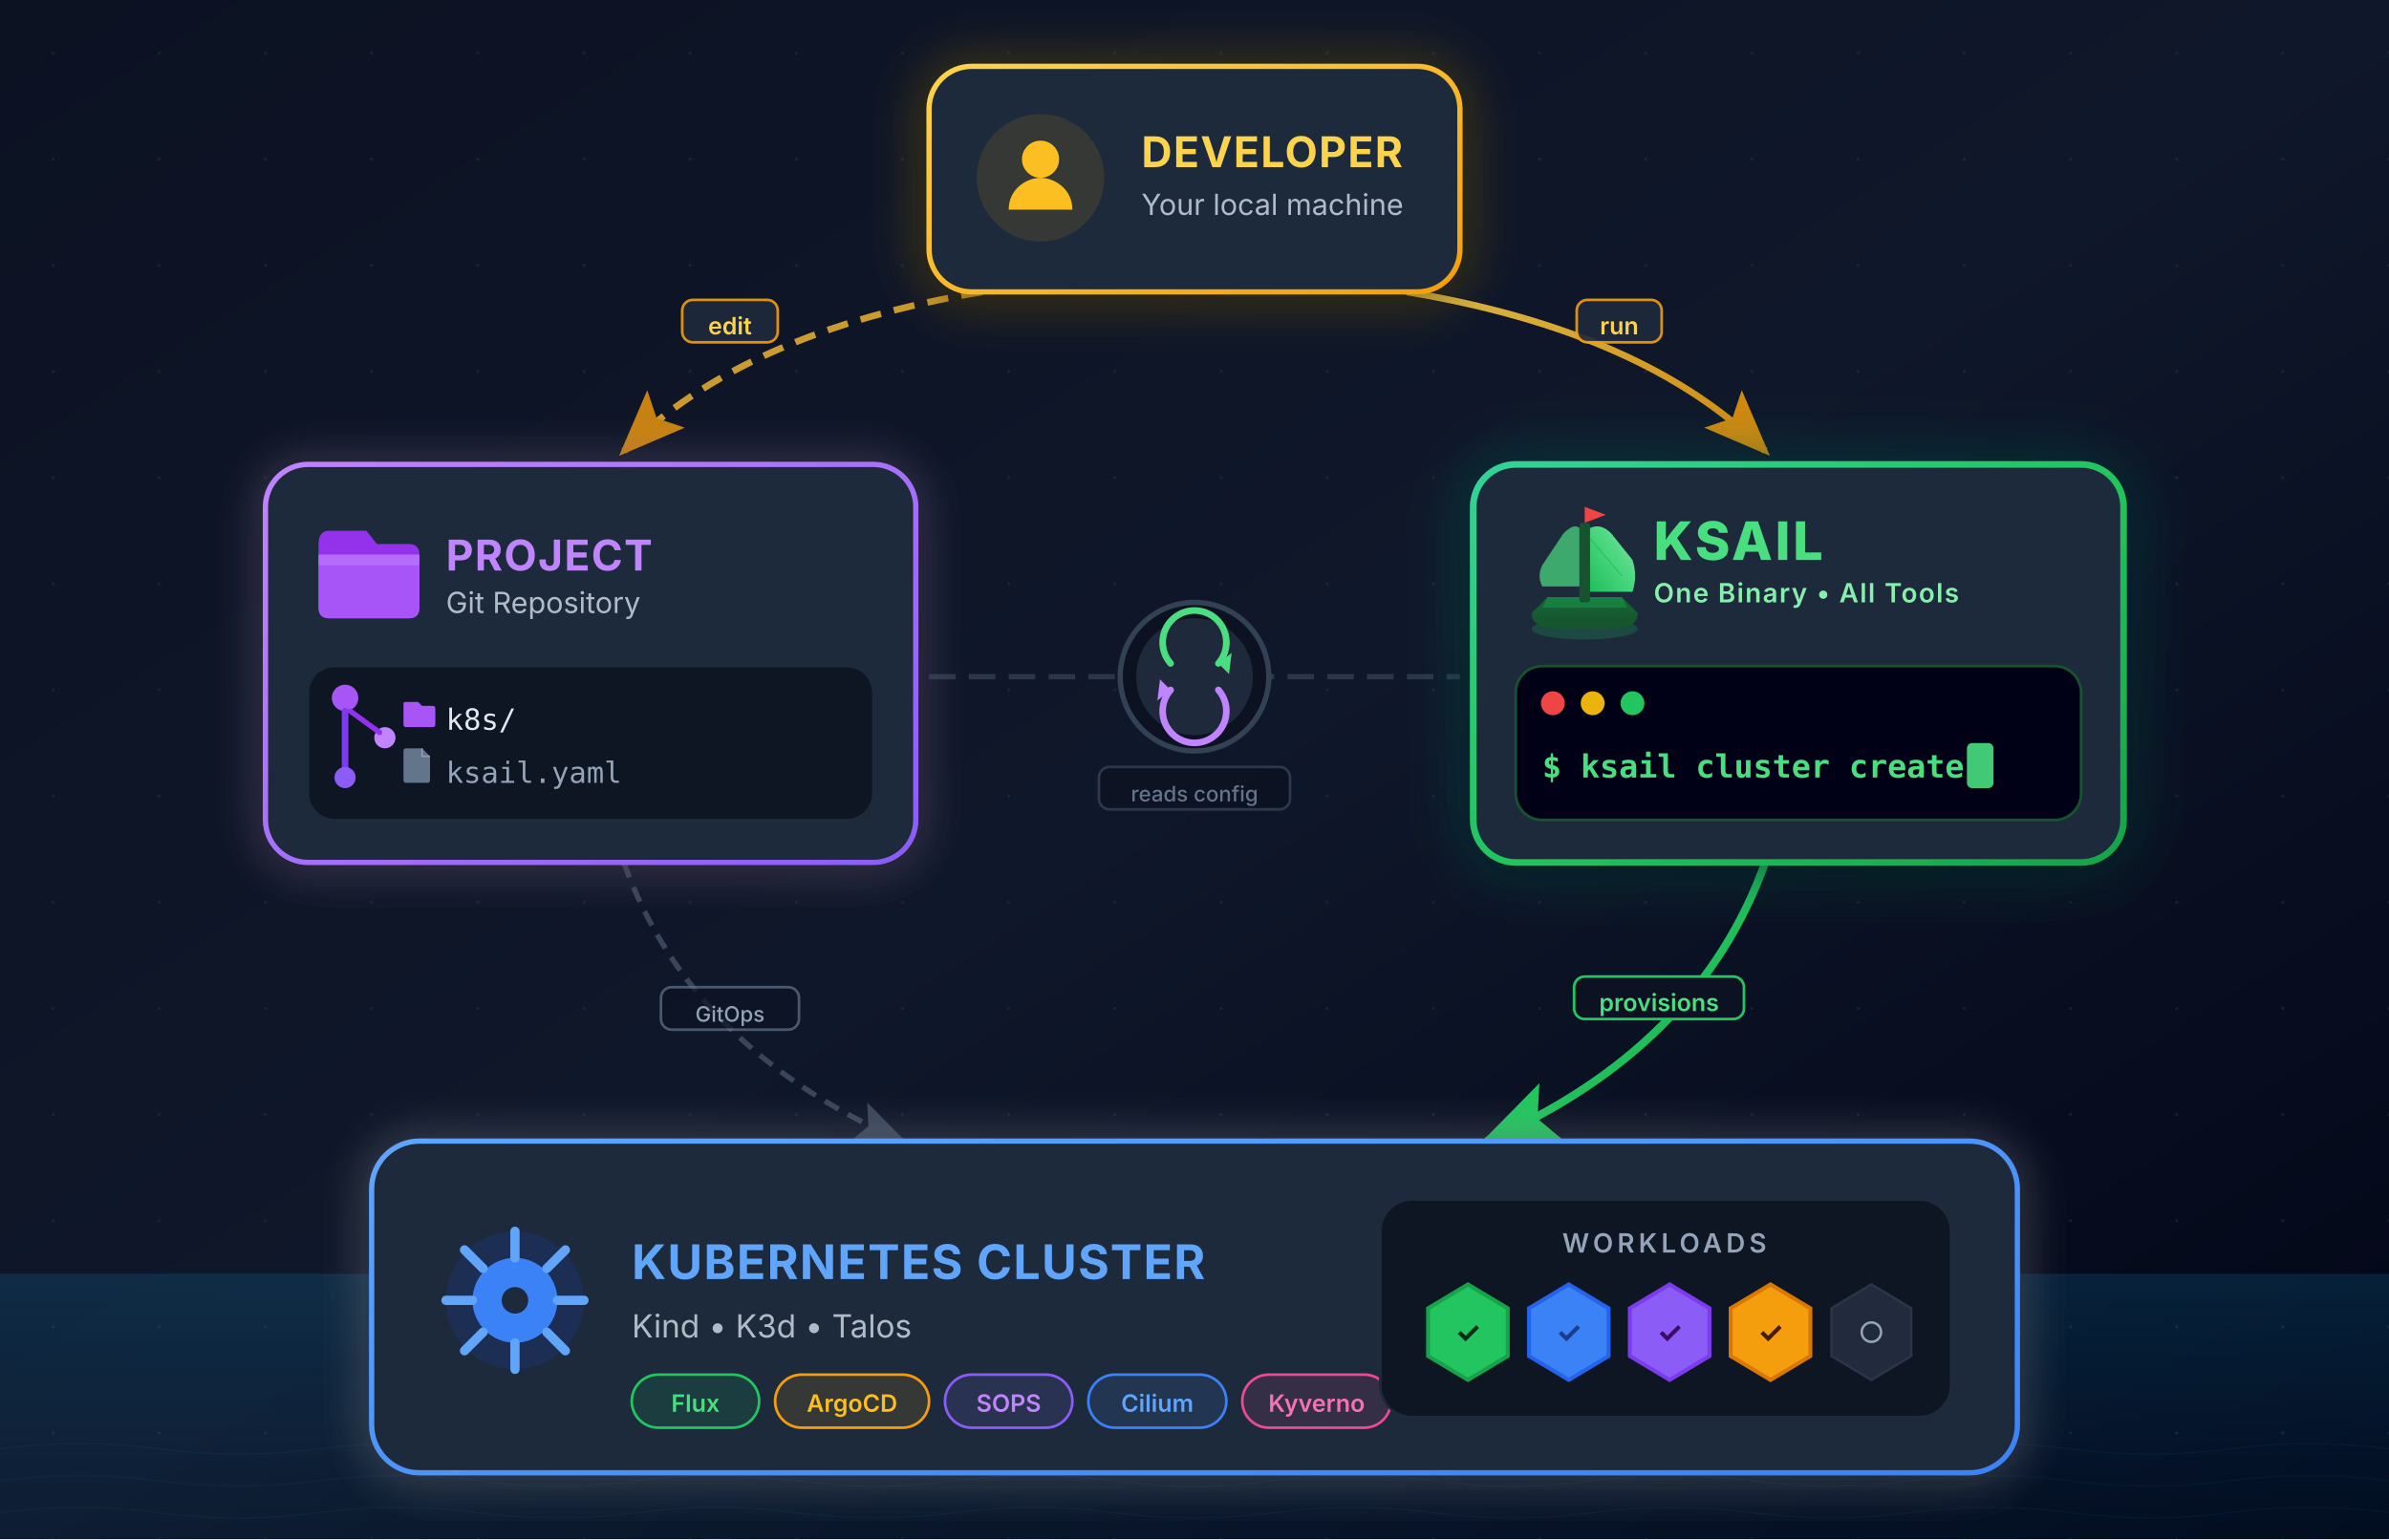
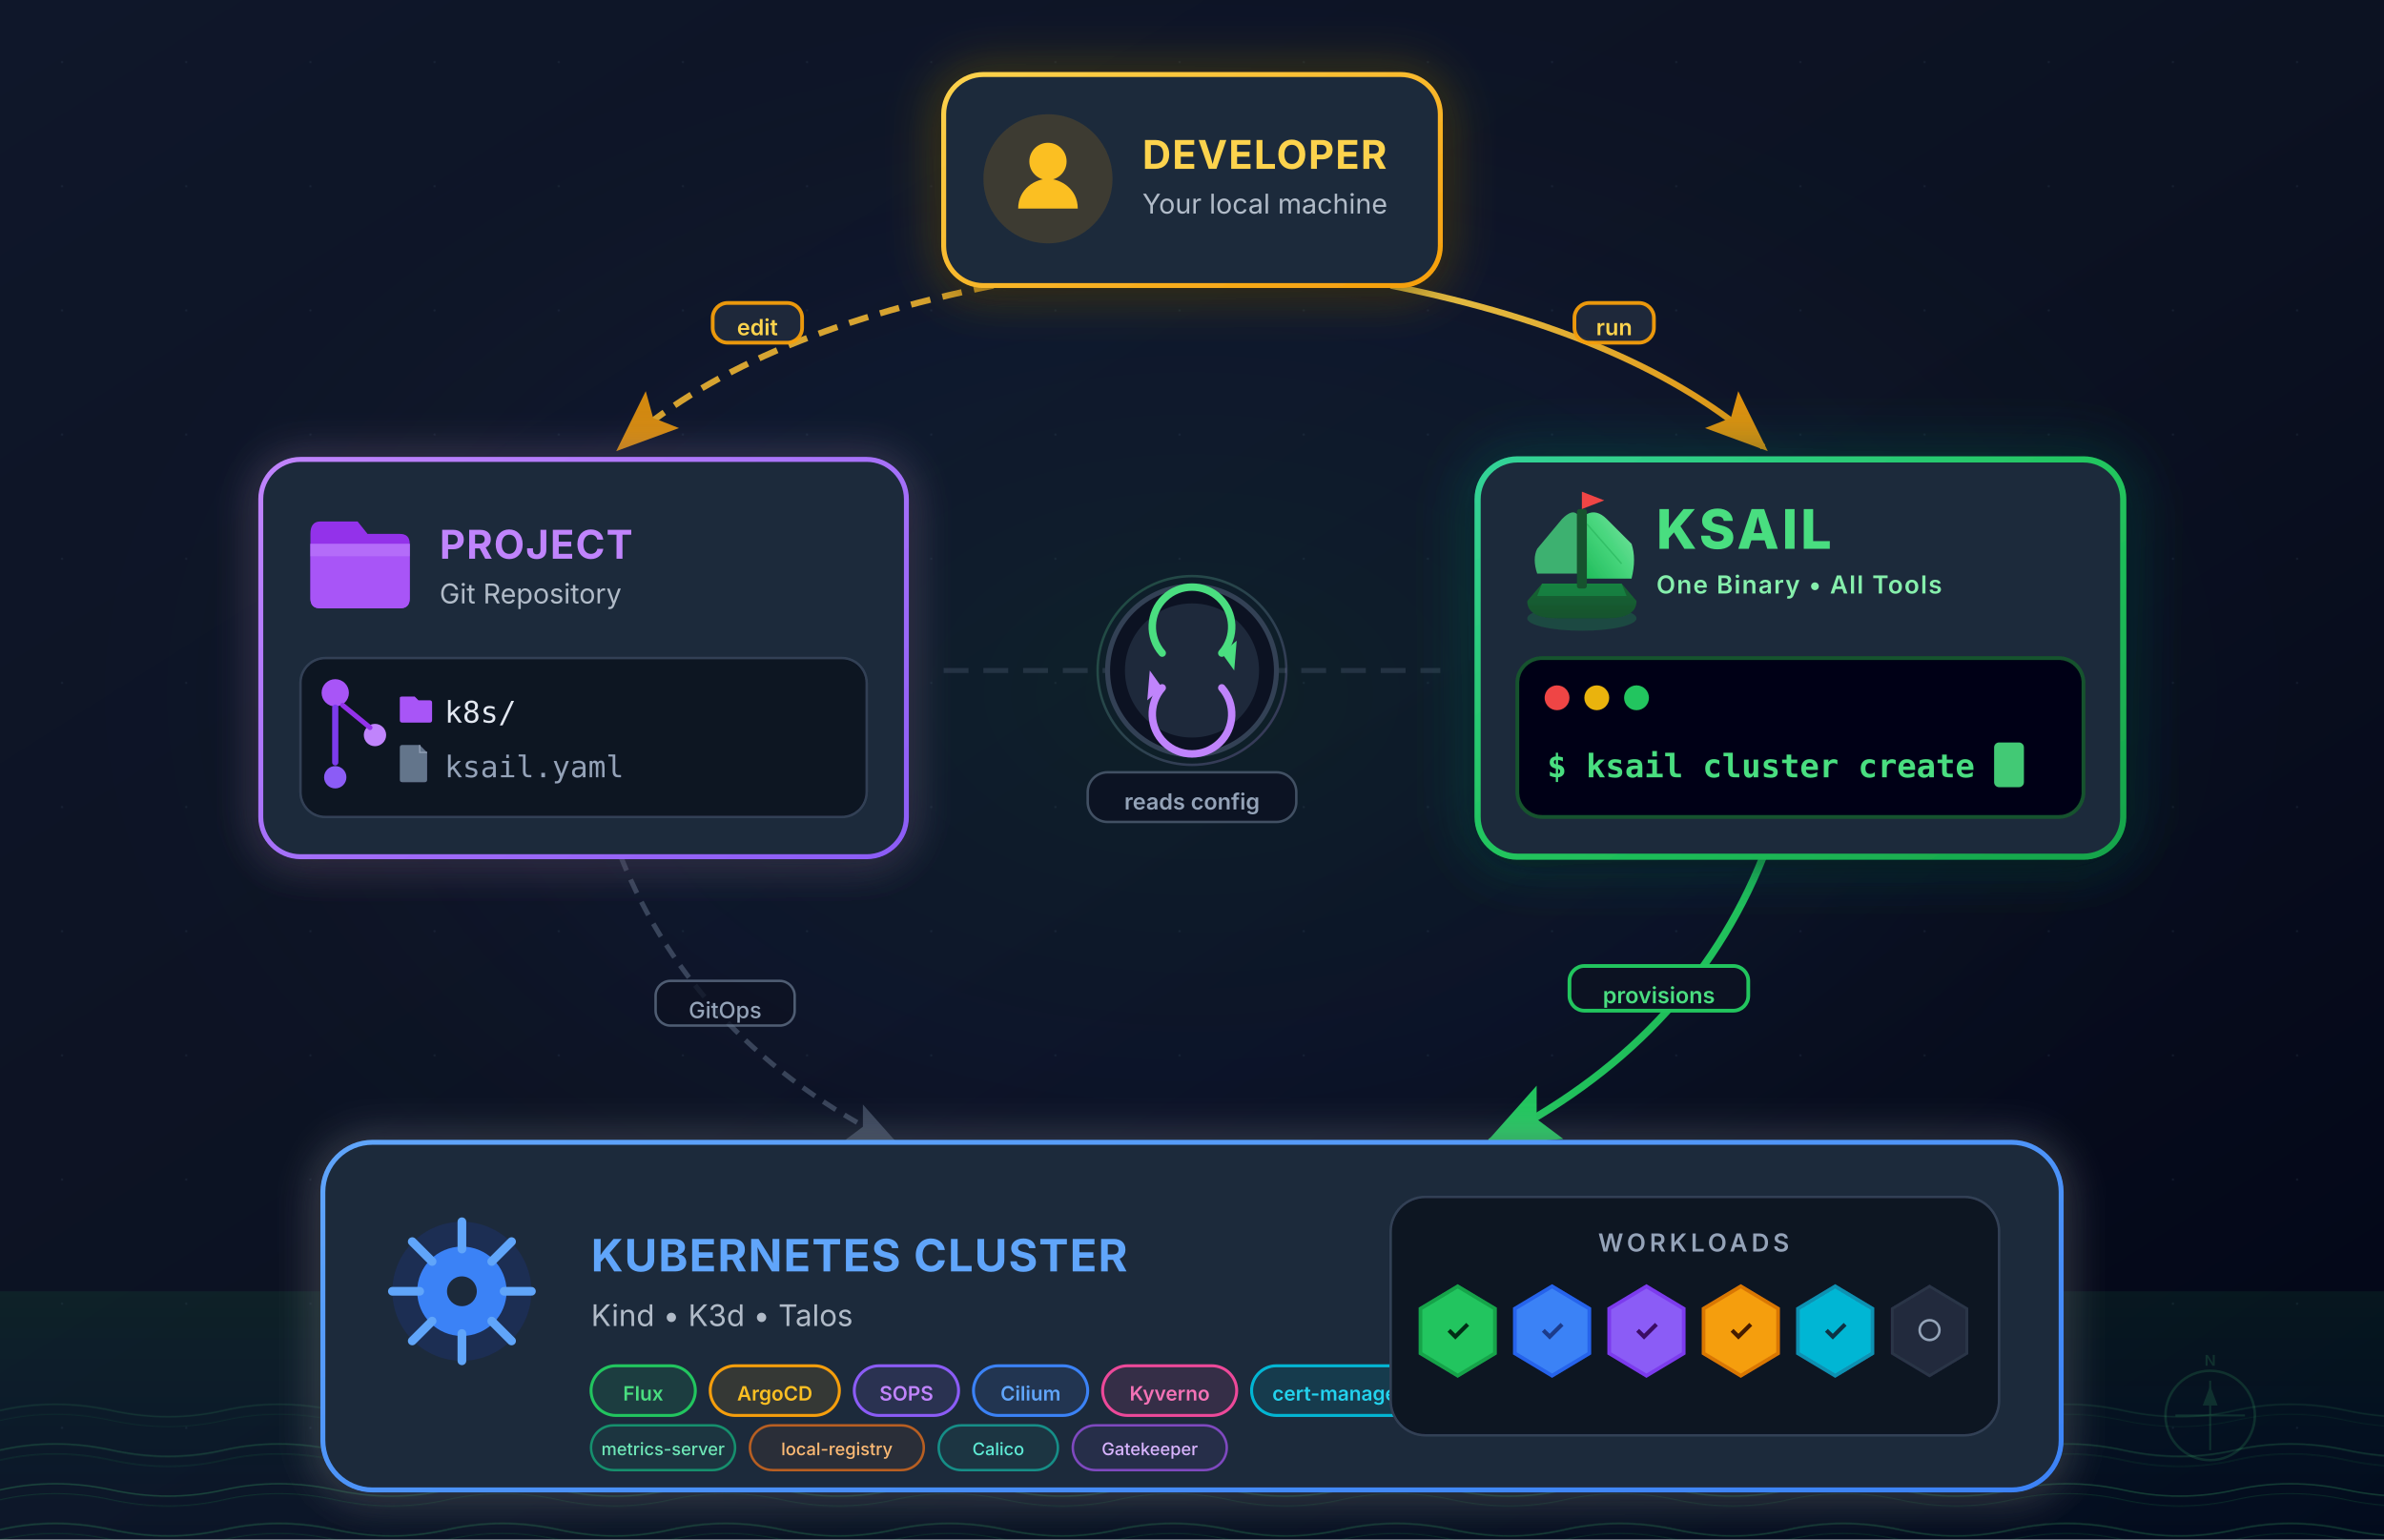
- <svg xmlns="http://www.w3.org/2000/svg" viewBox="0 0 900 580" font-family="'Inter', 'SF Pro Display', 'Segoe UI', system-ui, -apple-system, sans-serif">
+ <svg xmlns="http://www.w3.org/2000/svg" viewBox="0 0 960 620" font-family="'Inter', 'SF Pro Display', 'Segoe UI', system-ui, -apple-system, sans-serif">
  <defs>
    <linearGradient id="gradDev" x1="0%" y1="0%" x2="100%" y2="100%">
      <stop offset="0%" stop-color="#fcd34d" />
      <stop offset="100%" stop-color="#f59e0b" />
    </linearGradient>
    <linearGradient id="gradProject" x1="0%" y1="0%" x2="100%" y2="100%">
      <stop offset="0%" stop-color="#c084fc" />
      <stop offset="100%" stop-color="#8b5cf6" />
    </linearGradient>
    <linearGradient id="gradKSail" x1="0%" y1="0%" x2="100%" y2="100%">
      <stop offset="0%" stop-color="#34d399" />
      <stop offset="50%" stop-color="#22c55e" />
      <stop offset="100%" stop-color="#16a34a" />
    </linearGradient>
    <linearGradient id="gradCluster" x1="0%" y1="0%" x2="100%" y2="100%">
      <stop offset="0%" stop-color="#60a5fa" />
      <stop offset="100%" stop-color="#3b82f6" />
    </linearGradient>
    <linearGradient id="bgGrad" x1="0%" y1="0%" x2="100%" y2="100%">
-       <stop offset="0%" stop-color="#0c1222" />
-       <stop offset="50%" stop-color="#0f172a" />
+       <stop offset="0%" stop-color="#0f172a" />
+       <stop offset="50%" stop-color="#0c1222" />
      <stop offset="100%" stop-color="#020617" />
    </linearGradient>
    <linearGradient id="sailGrad" x1="0%" y1="100%" x2="100%" y2="0%">
      <stop offset="0%" stop-color="#22c55e" />
      <stop offset="50%" stop-color="#4ade80" />
      <stop offset="100%" stop-color="#86efac" />
    </linearGradient>
    <linearGradient id="hullGrad" x1="0%" y1="0%" x2="0%" y2="100%">
      <stop offset="0%" stop-color="#166534" />
      <stop offset="100%" stop-color="#14532d" />
    </linearGradient>
    <linearGradient id="oceanGrad" x1="0%" y1="0%" x2="0%" y2="100%">
-       <stop offset="0%" stop-color="#0ea5e9" stop-opacity="0.15" />
-       <stop offset="100%" stop-color="#0284c7" stop-opacity="0.05" />
+       <stop offset="0%" stop-color="#22c55e" stop-opacity="0.08" />
+       <stop offset="100%" stop-color="#0ea5e9" stop-opacity="0.03" />
+     </linearGradient>
+     <linearGradient id="centerGlowGrad" x1="0%" y1="0%" x2="100%" y2="100%">
+       <stop offset="0%" stop-color="#4ade80" stop-opacity="0.15" />
+       <stop offset="50%" stop-color="#22c55e" stop-opacity="0.08" />
+       <stop offset="100%" stop-color="#3b82f6" stop-opacity="0.12" />
    </linearGradient>
    <filter id="glowDev" x="-50%" y="-50%" width="200%" height="200%">
      <feGaussianBlur in="SourceGraphic" stdDeviation="10" result="blur" />
      <feColorMatrix in="blur" type="matrix" values="1 0.8 0 0 0  0.6 0.4 0 0 0  0 0 0 0 0  0 0 0 0.4 0" />
      <feMerge>
        <feMergeNode />
        <feMergeNode in="SourceGraphic" />
      </feMerge>
    </filter>
    <filter id="glowProject" x="-50%" y="-50%" width="200%" height="200%">
      <feGaussianBlur in="SourceGraphic" stdDeviation="8" result="blur" />
      <feColorMatrix in="blur" type="matrix" values="0.6 0 0.8 0 0  0.2 0 0.6 0 0  0.8 0 1 0 0  0 0 0 0.35 0" />
      <feMerge>
        <feMergeNode />
        <feMergeNode in="SourceGraphic" />
      </feMerge>
    </filter>
    <filter id="glowKSail" x="-50%" y="-50%" width="200%" height="200%">
      <feGaussianBlur in="SourceGraphic" stdDeviation="12" result="blur" />
      <feColorMatrix in="blur" type="matrix" values="0.2 0 0 0 0  0.9 0.6 0.3 0 0  0.4 0.4 0.2 0 0  0 0 0 0.45 0" />
      <feMerge>
        <feMergeNode />
        <feMergeNode in="SourceGraphic" />
      </feMerge>
    </filter>
    <filter id="glowCluster" x="-50%" y="-50%" width="200%" height="200%">
      <feGaussianBlur in="SourceGraphic" stdDeviation="8" result="blur" />
      <feColorMatrix in="blur" type="matrix" values="0.3 0.3 1 0 0  0.3 0.5 1 0 0  0.6 0.8 1 0 0  0 0 0 0.35 0" />
      <feMerge>
        <feMergeNode />
        <feMergeNode in="SourceGraphic" />
      </feMerge>
    </filter>
    <filter id="softShadow" x="-20%" y="-20%" width="140%" height="140%">
      <feDropShadow dx="0" dy="4" stdDeviation="8" flood-color="#000" flood-opacity="0.35" />
    </filter>
    <marker id="arrowDev" markerWidth="10" markerHeight="8" refX="9" refY="4" orient="auto">
      <path d="M0 0 L10 4 L0 8 L2 4 Z" fill="#f59e0b" />
    </marker>
    <marker id="arrowKSail" markerWidth="10" markerHeight="8" refX="9" refY="4" orient="auto">
      <path d="M0 0 L10 4 L0 8 L2 4 Z" fill="#22c55e" />
    </marker>
    <marker id="arrowGray" markerWidth="10" markerHeight="8" refX="9" refY="4" orient="auto">
      <path d="M0 0 L10 4 L0 8 L2 4 Z" fill="#64748b" />
    </marker>
-     <pattern id="grid" x="0" y="0" width="40" height="40" patternUnits="userSpaceOnUse">
-       <circle cx="20" cy="20" r="0.6" fill="#334155" fill-opacity="0.35" />
+     <pattern id="grid" x="0" y="0" width="50" height="50" patternUnits="userSpaceOnUse">
+       <circle cx="25" cy="25" r="0.5" fill="#334155" fill-opacity="0.25" />
    </pattern>
-     <pattern id="waves" x="0" y="0" width="120" height="12" patternUnits="userSpaceOnUse">
-       <path d="M0 6 Q30 2 60 6 T120 6" fill="none" stroke="#22d3ee" stroke-width="0.4" stroke-opacity="0.15" />
+     <pattern id="waves" x="0" y="0" width="180" height="16" patternUnits="userSpaceOnUse">
+       <path d="M0 8 Q22 3 45 8 T90 8 T135 8 T180 8" fill="none" stroke="#4ade80" stroke-width="0.6" stroke-opacity="0.18" />
+       <path d="M0 12 Q22 7 45 12 T90 12 T135 12 T180 12" fill="none" stroke="#22c55e" stroke-width="0.4" stroke-opacity="0.12" />
    </pattern>
+     <radialGradient id="centerGlow" cx="50%" cy="45%" r="50%">
+       <stop offset="0%" stop-color="#22c55e" stop-opacity="0.08" />
+       <stop offset="50%" stop-color="#3b82f6" stop-opacity="0.04" />
+       <stop offset="100%" stop-color="#020617" stop-opacity="0" />
+     </radialGradient>
+     <linearGradient id="syncGrad" x1="0%" y1="0%" x2="100%" y2="100%">
+       <stop offset="0%" stop-color="#4ade80" />
+       <stop offset="100%" stop-color="#c084fc" />
+     </linearGradient>
  </defs>
-   <rect width="900" height="580" fill="url(#bgGrad)" />
-   <rect width="900" height="580" fill="url(#grid)" />
-   <rect x="0" y="480" width="900" height="100" fill="url(#oceanGrad)" />
-   <rect x="0" y="540" width="900" height="40" fill="url(#waves)" opacity="0.4">
-     <animate attributeName="x" from="0" to="-120" dur="15s" repeatCount="indefinite" />
+   <rect width="960" height="620" fill="url(#bgGrad)" />
+   <rect width="960" height="620" fill="url(#grid)" />
+   <rect width="960" height="620" fill="url(#centerGlow)" />
+   <rect x="0" y="520" width="960" height="100" fill="url(#oceanGrad)" />
+   <rect x="0" y="565" width="960" height="55" fill="url(#waves)" opacity="0.7">
+     <animate attributeName="x" from="0" to="-180" dur="12s" repeatCount="indefinite" />
  </rect>
-   <path d="M 370 110 Q 280 125, 235 170" fill="none" stroke="url(#gradDev)" stroke-width="2.5" stroke-dasharray="8,5" marker-end="url(#arrowDev)" opacity="0.8">
+   <rect x="0" y="578" width="960" height="42" fill="url(#waves)" opacity="0.4">
+     <animate attributeName="x" from="-90" to="-270" dur="18s" repeatCount="indefinite" />
+   </rect>
+   <rect x="0" y="592" width="960" height="28" fill="url(#waves)" opacity="0.2">
+     <animate attributeName="x" from="-45" to="-225" dur="24s" repeatCount="indefinite" />
+   </rect>
+   <path d="M 400 115 Q 300 135, 250 180" fill="none" stroke="url(#gradDev)" stroke-width="2.5" stroke-dasharray="8,5" marker-end="url(#arrowDev)" opacity="0.85">
    <animate attributeName="stroke-dashoffset" from="26" to="0" dur="2s" repeatCount="indefinite" />
  </path>
-   <g transform="translate(275, 123)">
-     <rect x="-18" y="-10" width="36" height="16" rx="4" fill="#1e293b" stroke="#f59e0b" stroke-width="1" opacity="0.9" />
+   <g transform="translate(305, 132)">
+     <rect x="-18" y="-10" width="36" height="16" rx="6" fill="#1e293b" stroke="#f59e0b" stroke-width="1.5" opacity="0.95" />
    <text x="0" y="3" text-anchor="middle" fill="#fcd34d" font-size="9" font-weight="600">edit</text>
  </g>
-   <path d="M 530 110 Q 620 125, 665 170" fill="none" stroke="url(#gradDev)" stroke-width="2.5" marker-end="url(#arrowDev)" opacity="0.85" />
-   <g transform="translate(610, 123)">
-     <rect x="-16" y="-10" width="32" height="16" rx="4" fill="#1e293b" stroke="#f59e0b" stroke-width="1" opacity="0.9" />
+   <path d="M 560 115 Q 660 135, 710 180" fill="none" stroke="url(#gradDev)" stroke-width="2.5" marker-end="url(#arrowDev)" opacity="0.9" />
+   <g transform="translate(650, 132)">
+     <rect x="-16" y="-10" width="32" height="16" rx="6" fill="#1e293b" stroke="#f59e0b" stroke-width="1.5" opacity="0.95" />
    <text x="0" y="3" text-anchor="middle" fill="#fcd34d" font-size="9" font-weight="600">run</text>
  </g>
-   <line x1="350" y1="255" x2="550" y2="255" stroke="#475569" stroke-width="2" stroke-dasharray="10,5" opacity="0.5">
-     <animate attributeName="stroke-dashoffset" from="30" to="0" dur="1.5s" repeatCount="indefinite" />
+   <line x1="380" y1="270" x2="580" y2="270" stroke="#475569" stroke-width="2" stroke-dasharray="10,6" opacity="0.4">
+     <animate attributeName="stroke-dashoffset" from="32" to="0" dur="1.5s" repeatCount="indefinite" />
  </line>
-   <g transform="translate(450, 255)">
-     <circle r="28" fill="#0c1222" stroke="#334155" stroke-width="2" />
-     <circle r="22" fill="#1e293b" />
-     <path d="M-9 -5 A12 12 0 1 1 9 -5" fill="none" stroke="#4ade80" stroke-width="2.5" stroke-linecap="round" />
-     <polygon points="9,-5 14,-9 13,-1" fill="#4ade80" />
-     <path d="M9 5 A12 12 0 1 1 -9 5" fill="none" stroke="#c084fc" stroke-width="2.5" stroke-linecap="round" />
-     <polygon points="-9,5 -14,9 -13,1" fill="#c084fc" />
-   </g>
-   <g transform="translate(450, 298)">
-     <rect x="-36" y="-9" width="72" height="16" rx="4" fill="#0c1222" stroke="#334155" stroke-width="1" opacity="0.8" />
-     <text x="0" y="4" text-anchor="middle" fill="#64748b" font-size="8" font-weight="500">reads config</text>
-   </g>
-   <path d="M 665 325 Q 640 395, 560 430" fill="none" stroke="url(#gradKSail)" stroke-width="3" marker-end="url(#arrowKSail)" />
-   <g transform="translate(625, 378)">
-     <rect x="-32" y="-10" width="64" height="16" rx="4" fill="#0c1222" stroke="#22c55e" stroke-width="1" />
-     <text x="0" y="3" text-anchor="middle" fill="#4ade80" font-size="9" font-weight="600">provisions</text>
-   </g>
-   <path d="M 235 325 Q 260 395, 340 430" fill="none" stroke="#64748b" stroke-width="2" stroke-dasharray="6,4" marker-end="url(#arrowGray)" opacity="0.5">
+   <g transform="translate(480, 270)">
+     <circle r="38" fill="none" stroke="url(#syncGrad)" stroke-width="1" opacity="0.25">
+       <animate attributeName="r" values="36;40;36" dur="3s" repeatCount="indefinite" />
+       <animate attributeName="opacity" values="0.25;0.15;0.25" dur="3s" repeatCount="indefinite" />
+     </circle>
+     <circle r="34" fill="#0c1222" stroke="#334155" stroke-width="2" />
+     <circle r="27" fill="#1e293b" />
+     <path d="M-12 -7 A16 16 0 1 1 12 -7" fill="none" stroke="#4ade80" stroke-width="3" stroke-linecap="round">
+       <animate attributeName="stroke-opacity" values="1;0.6;1" dur="2s" repeatCount="indefinite" />
+     </path>
+     <polygon points="12,-7 18,-12 17,0" fill="#4ade80" />
+     <path d="M12 7 A16 16 0 1 1 -12 7" fill="none" stroke="#c084fc" stroke-width="3" stroke-linecap="round">
+       <animate attributeName="stroke-opacity" values="1;0.6;1" dur="2s" begin="1s" repeatCount="indefinite" />
+     </path>
+     <polygon points="-12,7 -18,12 -17,0" fill="#c084fc" />
+   </g>
+   <g transform="translate(480, 322)">
+     <rect x="-42" y="-11" width="84" height="20" rx="8" fill="#0c1222" stroke="#475569" stroke-width="1" opacity="0.9" />
+     <text x="0" y="4" text-anchor="middle" fill="#94a3b8" font-size="9" font-weight="600">reads config</text>
+   </g>
+   <path d="M 710 345 Q 680 420, 600 460" fill="none" stroke="url(#gradKSail)" stroke-width="3" marker-end="url(#arrowKSail)" />
+   <g transform="translate(668, 400)">
+     <rect x="-36" y="-11" width="72" height="18" rx="6" fill="#0c1222" stroke="#22c55e" stroke-width="1.5" />
+     <text x="0" y="4" text-anchor="middle" fill="#4ade80" font-size="9" font-weight="600">provisions</text>
+   </g>
+   <path d="M 250 345 Q 280 420, 360 460" fill="none" stroke="#64748b" stroke-width="2" stroke-dasharray="6,4" marker-end="url(#arrowGray)" opacity="0.5">
    <animate attributeName="stroke-dashoffset" from="20" to="0" dur="2s" repeatCount="indefinite" />
  </path>
-   <g transform="translate(275, 382)">
-     <rect x="-26" y="-10" width="52" height="16" rx="4" fill="#0c1222" stroke="#64748b" stroke-width="1" opacity="0.7" />
-     <text x="0" y="3" text-anchor="middle" fill="#94a3b8" font-size="8" font-weight="500">GitOps</text>
-   </g>
-   <g transform="translate(350, 25)" filter="url(#glowDev)">
+   <g transform="translate(292, 406)">
+     <rect x="-28" y="-11" width="56" height="18" rx="6" fill="#0c1222" stroke="#64748b" stroke-width="1" opacity="0.75" />
+     <text x="0" y="4" text-anchor="middle" fill="#94a3b8" font-size="9" font-weight="500">GitOps</text>
+   </g>
+   <g transform="translate(380, 30)" filter="url(#glowDev)">
    <rect width="200" height="85" rx="16" fill="#1e293b" filter="url(#softShadow)" />
    <rect width="200" height="85" rx="16" fill="none" stroke="url(#gradDev)" stroke-width="2" />
-     <circle cx="42" cy="42" r="24" fill="#f59e0b" fill-opacity="0.12" />
+     <circle cx="42" cy="42" r="26" fill="#f59e0b" fill-opacity="0.15" />
    <g transform="translate(27, 26)">
-       <circle cx="15" cy="9" r="7" fill="#fbbf24" />
+       <circle cx="15" cy="9" r="7.5" fill="#fbbf24" />
      <path d="M3 28 C3 20, 10 16, 15 16 C20 16, 27 20, 27 28" fill="#fbbf24" />
    </g>
    <text x="80" y="38" fill="#fcd34d" font-size="16" font-weight="700" letter-spacing="0.5">DEVELOPER</text>
    <text x="80" y="56" fill="#cbd5e1" font-size="11" opacity="0.85">Your local machine</text>
  </g>
-   <g transform="translate(100, 175)" filter="url(#glowProject)">
-     <rect width="245" height="150" rx="16" fill="#1e293b" filter="url(#softShadow)" />
-     <rect width="245" height="150" rx="16" fill="none" stroke="url(#gradProject)" stroke-width="2" />
+   <g transform="translate(105, 185)" filter="url(#glowProject)">
+     <rect width="260" height="160" rx="16" fill="#1e293b" filter="url(#softShadow)" />
+     <rect width="260" height="160" rx="16" fill="none" stroke="url(#gradProject)" stroke-width="2" />
    <g transform="translate(20, 20)">
-       <path d="M0 10 L0 34 Q0 38, 4 38 L34 38 Q38 38, 38 34 L38 14 Q38 10, 34 10 L22 10 L18 5 L4 5 Q0 5, 0 10 Z" fill="#9333ea" />
-       <path d="M0 14 L38 14 L38 34 Q38 38, 34 38 L4 38 Q0 38, 0 34 Z" fill="#a855f7" />
-       <path d="M0 14 L38 14 L38 18 L0 18 Z" fill="#c084fc" opacity="0.5" />
-     </g>
-     <text x="68" y="40" fill="#c084fc" font-size="16" font-weight="700" letter-spacing="0.5">PROJECT</text>
-     <text x="68" y="56" fill="#cbd5e1" font-size="11" opacity="0.85">Git Repository</text>
-     <rect x="16" y="76" width="213" height="58" rx="10" fill="#0c1222" stroke="#1e293b" stroke-width="1" />
-     <g transform="translate(30, 88)">
-       <circle cx="0" cy="0" r="5" fill="#a855f7" />
-       <line x1="0" y1="5" x2="0" y2="26" stroke="#7c3aed" stroke-width="2.5" stroke-linecap="round" />
-       <circle cx="0" cy="30" r="4" fill="#8b5cf6" />
-       <circle cx="15" cy="15" r="4" fill="#c084fc" />
-       <line x1="2" y1="5" x2="13" y2="13" stroke="#9333ea" stroke-width="2" stroke-linecap="round" />
-     </g>
-     <g transform="translate(52, 88)">
-       <path d="M0 2 L0 10 Q0 11, 1 11 L11 11 Q12 11, 12 10 L12 4 Q12 3, 11 3 L7 3 L5.5 1.5 L1 1.5 Q0 1.5, 0 2 Z" fill="#a855f7" />
-     </g>
-     <text x="68" y="100" fill="#e2e8f0" font-size="11" font-family="'JetBrains Mono', 'SF Mono', 'Fira Code', monospace">k8s/</text>
-     <g transform="translate(52, 107)">
-       <path d="M1 0 L7 0 L10 3 L10 12 Q10 13, 9 13 L1 13 Q0 13, 0 12 L0 1 Q0 0, 1 0 Z" fill="#64748b" />
-       <path d="M7 0 L7 3 L10 3" fill="none" stroke="#94a3b8" stroke-width="0.5" />
-     </g>
-     <text x="68" y="120" fill="#94a3b8" font-size="11" font-family="'JetBrains Mono', 'SF Mono', 'Fira Code', monospace">ksail.yaml</text>
-   </g>
-   <g transform="translate(555, 175)" filter="url(#glowKSail)">
-     <rect width="245" height="150" rx="16" fill="#1e293b" filter="url(#softShadow)" />
-     <rect width="245" height="150" rx="16" fill="none" stroke="url(#gradKSail)" stroke-width="2.5" />
-     <g transform="translate(18, 14)">
-       <ellipse cx="24" cy="48" rx="20" ry="4" fill="#22c55e" opacity="0.2" />
-       <path d="M4 42 Q4 48, 14 48 L34 48 Q44 48, 44 42 L38 36 L10 36 Z" fill="url(#hullGrad)" />
-       <path d="M10 36 L38 36 L40 40 L8 40 Z" fill="#22c55e" opacity="0.3" />
-       <rect x="22" y="8" width="4" height="30" rx="1" fill="#14532d" />
-       <path d="M26 10 L26 34 L42 34 Q44 28, 42 22 L34 12 Q30 8, 26 10 Z" fill="url(#sailGrad)" opacity="0.95" />
-       <line x1="26" y1="14" x2="38" y2="28" stroke="#16a34a" stroke-width="0.5" opacity="0.4" />
-       <path d="M22 10 L22 32 L8 32 Q6 28, 8 24 L16 12 Q20 8, 22 10 Z" fill="#4ade80" opacity="0.7" />
-       <path d="M24 8 L24 2 L32 5 L24 8" fill="#ef4444" />
-     </g>
-     <text x="68" y="36" fill="#4ade80" font-size="20" font-weight="800" letter-spacing="1">KSAIL</text>
-     <text x="68" y="52" fill="#86efac" font-size="10" font-weight="600" letter-spacing="0.5">One Binary • All Tools</text>
-     <rect x="16" y="76" width="213" height="58" rx="10" fill="#020617" stroke="#16532d" stroke-width="1" />
-     <circle cx="30" cy="90" r="4.5" fill="#ef4444" />
-     <circle cx="45" cy="90" r="4.5" fill="#eab308" />
-     <circle cx="60" cy="90" r="4.5" fill="#22c55e" />
-     <text x="26" y="118" fill="#4ade80" font-size="12" font-family="'JetBrains Mono', 'SF Mono', 'Fira Code', monospace" font-weight="600">$ ksail cluster create</text>
-     <rect x="186" y="105" width="10" height="17" rx="2" fill="#4ade80" opacity="0.9">
+       <path d="M0 10 L0 36 Q0 40, 4 40 L36 40 Q40 40, 40 36 L40 14 Q40 10, 36 10 L23 10 L19 5 L4 5 Q0 5, 0 10 Z" fill="#9333ea" />
+       <path d="M0 14 L40 14 L40 36 Q40 40, 36 40 L4 40 Q0 40, 0 36 Z" fill="#a855f7" />
+       <path d="M0 14 L40 14 L40 19 L0 19 Z" fill="#c084fc" opacity="0.5" />
+     </g>
+     <text x="72" y="40" fill="#c084fc" font-size="16" font-weight="700" letter-spacing="0.5">PROJECT</text>
+     <text x="72" y="58" fill="#cbd5e1" font-size="11" opacity="0.85">Git Repository</text>
+     <rect x="16" y="80" width="228" height="64" rx="10" fill="#0c1222" stroke="#334155" stroke-width="1" />
+     <g transform="translate(30, 94)">
+       <circle cx="0" cy="0" r="5.5" fill="#a855f7" />
+       <line x1="0" y1="6" x2="0" y2="28" stroke="#7c3aed" stroke-width="2.5" stroke-linecap="round" />
+       <circle cx="0" cy="34" r="4.5" fill="#8b5cf6" />
+       <circle cx="16" cy="17" r="4.5" fill="#c084fc" />
+       <line x1="3" y1="5" x2="14" y2="14" stroke="#9333ea" stroke-width="2" stroke-linecap="round" />
+     </g>
+     <g transform="translate(56, 94)">
+       <path d="M0 2 L0 11 Q0 12, 1 12 L12 12 Q13 12, 13 11 L13 4 Q13 3, 12 3 L7.5 3 L6 1.5 L1 1.5 Q0 1.5, 0 2 Z" fill="#a855f7" />
+     </g>
+     <text x="74" y="106" fill="#e2e8f0" font-size="12" font-family="'JetBrains Mono', 'SF Mono', 'Fira Code', monospace">k8s/</text>
+     <g transform="translate(56, 115)">
+       <path d="M1 0 L8 0 L11 3 L11 14 Q11 15, 10 15 L1 15 Q0 15, 0 14 L0 1 Q0 0, 1 0 Z" fill="#64748b" />
+       <path d="M8 0 L8 3 L11 3" fill="none" stroke="#94a3b8" stroke-width="0.5" />
+     </g>
+     <text x="74" y="128" fill="#94a3b8" font-size="12" font-family="'JetBrains Mono', 'SF Mono', 'Fira Code', monospace">ksail.yaml</text>
+   </g>
+   <g transform="translate(595, 185)" filter="url(#glowKSail)">
+     <rect width="260" height="160" rx="16" fill="#1e293b" filter="url(#softShadow)" />
+     <rect width="260" height="160" rx="16" fill="none" stroke="url(#gradKSail)" stroke-width="2.5" />
+     <g transform="translate(16, 12)">
+       <ellipse cx="26" cy="52" rx="22" ry="5" fill="#22c55e" opacity="0.2" />
+       <path d="M4 45 Q4 52, 16 52 L36 52 Q48 52, 48 45 L42 38 L10 38 Z" fill="url(#hullGrad)" />
+       <path d="M10 38 L42 38 L44 43 L8 43 Z" fill="#22c55e" opacity="0.3" />
+       <rect x="24" y="8" width="4" height="32" rx="1" fill="#14532d" />
+       <path d="M28 10 L28 36 L46 36 Q48 28, 46 22 L36 12 Q32 8, 28 10 Z" fill="url(#sailGrad)" opacity="0.95" />
+       <line x1="28" y1="14" x2="42" y2="30" stroke="#16a34a" stroke-width="0.6" opacity="0.4" />
+       <path d="M24 10 L24 34 L8 34 Q6 28, 8 24 L18 12 Q22 8, 24 10 Z" fill="#4ade80" opacity="0.75" />
+       <path d="M26 8 L26 1 L35 4.5 L26 8" fill="#ef4444" />
+     </g>
+     <text x="72" y="36" fill="#4ade80" font-size="22" font-weight="800" letter-spacing="1.2">KSAIL</text>
+     <text x="72" y="54" fill="#86efac" font-size="10" font-weight="600" letter-spacing="0.5">One Binary • All Tools</text>
+     <rect x="16" y="80" width="228" height="64" rx="10" fill="#020617" stroke="#16532d" stroke-width="1.5" />
+     <circle cx="32" cy="96" r="5" fill="#ef4444" />
+     <circle cx="48" cy="96" r="5" fill="#eab308" />
+     <circle cx="64" cy="96" r="5" fill="#22c55e" />
+     <text x="28" y="128" fill="#4ade80" font-size="13" font-family="'JetBrains Mono', 'SF Mono', 'Fira Code', monospace" font-weight="600">$ ksail cluster create</text>
+     <rect x="208" y="114" width="12" height="18" rx="2" fill="#4ade80" opacity="0.9">
      <animate attributeName="opacity" values="0.9;0.2;0.9" dur="1s" repeatCount="indefinite" />
    </rect>
  </g>
-   <g transform="translate(140, 430)" filter="url(#glowCluster)">
-     <rect width="620" height="125" rx="18" fill="#1e293b" filter="url(#softShadow)" />
-     <rect width="620" height="125" rx="18" fill="none" stroke="url(#gradCluster)" stroke-width="2" />
-     <g transform="translate(26, 32)">
-       <circle cx="28" cy="28" r="26" fill="#1e40af" fill-opacity="0.2" />
-       <circle cx="28" cy="28" r="16" fill="#3b82f6">
-         <animate attributeName="r" values="16;17;16" dur="3s" repeatCount="indefinite" />
+   <g transform="translate(130, 460)" filter="url(#glowCluster)">
+     <rect width="700" height="140" rx="20" fill="#1e293b" filter="url(#softShadow)" />
+     <rect width="700" height="140" rx="20" fill="none" stroke="url(#gradCluster)" stroke-width="2" />
+     <g transform="translate(26, 30)">
+       <circle cx="30" cy="30" r="28" fill="#1e40af" fill-opacity="0.2" />
+       <circle cx="30" cy="30" r="18" fill="#3b82f6">
+         <animate attributeName="r" values="18;19;18" dur="3s" repeatCount="indefinite" />
      </circle>
-       <circle cx="28" cy="28" r="5" fill="#1e293b" />
+       <circle cx="30" cy="30" r="6" fill="#1e293b" />
      <g stroke="#60a5fa" stroke-width="3.5" stroke-linecap="round">
-         <line x1="28" y1="2" x2="28" y2="12" />
-         <line x1="28" y1="44" x2="28" y2="54" />
-         <line x1="2" y1="28" x2="12" y2="28" />
-         <line x1="44" y1="28" x2="54" y2="28" />
-         <line x1="9" y1="9" x2="16" y2="16" />
-         <line x1="40" y1="40" x2="47" y2="47" />
-         <line x1="47" y1="9" x2="40" y2="16" />
-         <line x1="16" y1="40" x2="9" y2="47" />
+         <line x1="30" y1="2" x2="30" y2="13" />
+         <line x1="30" y1="47" x2="30" y2="58" />
+         <line x1="2" y1="30" x2="13" y2="30" />
+         <line x1="47" y1="30" x2="58" y2="30" />
+         <line x1="10" y1="10" x2="18" y2="18" />
+         <line x1="42" y1="42" x2="50" y2="50" />
+         <line x1="50" y1="10" x2="42" y2="18" />
+         <line x1="18" y1="42" x2="10" y2="50" />
      </g>
    </g>
-     <text x="98" y="52" fill="#60a5fa" font-size="18" font-weight="700" letter-spacing="0.5">KUBERNETES CLUSTER</text>
-     <text x="98" y="74" fill="#cbd5e1" font-size="12" opacity="0.85">Kind • K3d • Talos</text>
-     <g transform="translate(98, 88)">
-       <rect x="0" y="0" width="48" height="20" rx="10" fill="#22c55e" fill-opacity="0.12" stroke="#22c55e" stroke-width="1" />
-       <text x="24" y="14" text-anchor="middle" fill="#4ade80" font-size="9" font-weight="600">Flux</text>
-       <rect x="54" y="0" width="58" height="20" rx="10" fill="#f59e0b" fill-opacity="0.12" stroke="#f59e0b" stroke-width="1" />
-       <text x="83" y="14" text-anchor="middle" fill="#fbbf24" font-size="9" font-weight="600">ArgoCD</text>
-       <rect x="118" y="0" width="48" height="20" rx="10" fill="#8b5cf6" fill-opacity="0.12" stroke="#8b5cf6" stroke-width="1" />
-       <text x="142" y="14" text-anchor="middle" fill="#c084fc" font-size="9" font-weight="600">SOPS</text>
-       <rect x="172" y="0" width="52" height="20" rx="10" fill="#3b82f6" fill-opacity="0.12" stroke="#3b82f6" stroke-width="1" />
-       <text x="198" y="14" text-anchor="middle" fill="#60a5fa" font-size="9" font-weight="600">Cilium</text>
-       <rect x="230" y="0" width="56" height="20" rx="10" fill="#ec4899" fill-opacity="0.12" stroke="#ec4899" stroke-width="1" />
-       <text x="258" y="14" text-anchor="middle" fill="#f472b6" font-size="9" font-weight="600">Kyverno</text>
-     </g>
-     <rect x="380" y="22" width="215" height="82" rx="12" fill="#0c1222" stroke="#1e293b" stroke-width="1" />
-     <text x="487" y="42" text-anchor="middle" fill="#94a3b8" font-size="10" font-weight="600" letter-spacing="1.5">WORKLOADS</text>
-     <g transform="translate(398, 54)">
+     <text x="108" y="52" fill="#60a5fa" font-size="18" font-weight="700" letter-spacing="0.5">KUBERNETES CLUSTER</text>
+     <text x="108" y="74" fill="#cbd5e1" font-size="12" opacity="0.85">Kind • K3d • Talos</text>
+     <g transform="translate(108, 90)">
+       <rect x="0" y="0" width="42" height="20" rx="10" fill="#22c55e" fill-opacity="0.12" stroke="#22c55e" stroke-width="1.2" />
+       <text x="21" y="14" text-anchor="middle" fill="#4ade80" font-size="8" font-weight="600">Flux</text>
+       <rect x="48" y="0" width="52" height="20" rx="10" fill="#f59e0b" fill-opacity="0.12" stroke="#f59e0b" stroke-width="1.2" />
+       <text x="74" y="14" text-anchor="middle" fill="#fbbf24" font-size="8" font-weight="600">ArgoCD</text>
+       <rect x="106" y="0" width="42" height="20" rx="10" fill="#8b5cf6" fill-opacity="0.12" stroke="#8b5cf6" stroke-width="1.2" />
+       <text x="127" y="14" text-anchor="middle" fill="#c084fc" font-size="8" font-weight="600">SOPS</text>
+       <rect x="154" y="0" width="46" height="20" rx="10" fill="#3b82f6" fill-opacity="0.12" stroke="#3b82f6" stroke-width="1.2" />
+       <text x="177" y="14" text-anchor="middle" fill="#60a5fa" font-size="8" font-weight="600">Cilium</text>
+       <rect x="206" y="0" width="54" height="20" rx="10" fill="#ec4899" fill-opacity="0.12" stroke="#ec4899" stroke-width="1.2" />
+       <text x="233" y="14" text-anchor="middle" fill="#f472b6" font-size="8" font-weight="600">Kyverno</text>
+       <rect x="266" y="0" width="70" height="20" rx="10" fill="#06b6d4" fill-opacity="0.12" stroke="#06b6d4" stroke-width="1.2" />
+       <text x="301" y="14" text-anchor="middle" fill="#22d3ee" font-size="8" font-weight="600">cert-manager</text>
+     </g>
+     <g transform="translate(108, 114)">
+       <rect x="0" y="0" width="58" height="18" rx="9" fill="#10b981" fill-opacity="0.1" stroke="#10b981" stroke-width="1" opacity="0.7" />
+       <text x="29" y="12" text-anchor="middle" fill="#6ee7b7" font-size="7" font-weight="500">metrics-server</text>
+       <rect x="64" y="0" width="70" height="18" rx="9" fill="#f97316" fill-opacity="0.1" stroke="#f97316" stroke-width="1" opacity="0.7" />
+       <text x="99" y="12" text-anchor="middle" fill="#fdba74" font-size="7" font-weight="500">local-registry</text>
+       <rect x="140" y="0" width="48" height="18" rx="9" fill="#14b8a6" fill-opacity="0.1" stroke="#14b8a6" stroke-width="1" opacity="0.7" />
+       <text x="164" y="12" text-anchor="middle" fill="#5eead4" font-size="7" font-weight="500">Calico</text>
+       <rect x="194" y="0" width="62" height="18" rx="9" fill="#a855f7" fill-opacity="0.1" stroke="#a855f7" stroke-width="1" opacity="0.7" />
+       <text x="225" y="12" text-anchor="middle" fill="#d8b4fe" font-size="7" font-weight="500">Gatekeeper</text>
+     </g>
+     <rect x="430" y="22" width="245" height="96" rx="14" fill="#0c1222" stroke="#334155" stroke-width="1" />
+     <text x="552" y="44" text-anchor="middle" fill="#94a3b8" font-size="10" font-weight="600" letter-spacing="1.5">WORKLOADS</text>
+     <g transform="translate(442, 58)">
      <polygon points="15,0 30,9 30,27 15,36 0,27 0,9" fill="#22c55e" stroke="#16a34a" stroke-width="1.5">
        <animate attributeName="opacity" values="1;0.75;1" dur="2.5s" repeatCount="indefinite" />
      </polygon>
-       <text x="15" y="22" text-anchor="middle" fill="#052e16" font-size="11" font-weight="700">✓</text>
-     </g>
-     <g transform="translate(436, 54)">
-       <polygon points="15,0 30,9 30,27 15,36 0,27 0,9" fill="#3b82f6" stroke="#2563eb" stroke-width="1.5" />
-       <text x="15" y="22" text-anchor="middle" fill="#1e3a8a" font-size="11" font-weight="700">✓</text>
-     </g>
-     <g transform="translate(474, 54)">
-       <polygon points="15,0 30,9 30,27 15,36 0,27 0,9" fill="#8b5cf6" stroke="#7c3aed" stroke-width="1.5" />
-       <text x="15" y="22" text-anchor="middle" fill="#3b0764" font-size="11" font-weight="700">✓</text>
-     </g>
-     <g transform="translate(512, 54)">
-       <polygon points="15,0 30,9 30,27 15,36 0,27 0,9" fill="#f59e0b" stroke="#d97706" stroke-width="1.5" />
-       <text x="15" y="22" text-anchor="middle" fill="#451a03" font-size="11" font-weight="700">✓</text>
-     </g>
-     <g transform="translate(550, 54)">
-       <polygon points="15,0 30,9 30,27 15,36 0,27 0,9" fill="#334155" stroke="#475569" stroke-width="1" opacity="0.5" />
-       <text x="15" y="22" text-anchor="middle" fill="#94a3b8" font-size="11">○</text>
-     </g>
+       <text x="15" y="22" text-anchor="middle" fill="#052e16" font-size="12" font-weight="700">✓</text>
+     </g>
+     <g transform="translate(480, 58)">
+       <polygon points="15,0 30,9 30,27 15,36 0,27 0,9" fill="#3b82f6" stroke="#2563eb" stroke-width="1.5">
+         <animate attributeName="opacity" values="1;0.8;1" dur="2.8s" begin="0.2s" repeatCount="indefinite" />
+       </polygon>
+       <text x="15" y="22" text-anchor="middle" fill="#1e3a8a" font-size="12" font-weight="700">✓</text>
+     </g>
+     <g transform="translate(518, 58)">
+       <polygon points="15,0 30,9 30,27 15,36 0,27 0,9" fill="#8b5cf6" stroke="#7c3aed" stroke-width="1.5">
+         <animate attributeName="opacity" values="1;0.75;1" dur="2.2s" begin="0.4s" repeatCount="indefinite" />
+       </polygon>
+       <text x="15" y="22" text-anchor="middle" fill="#3b0764" font-size="12" font-weight="700">✓</text>
+     </g>
+     <g transform="translate(556, 58)">
+       <polygon points="15,0 30,9 30,27 15,36 0,27 0,9" fill="#f59e0b" stroke="#d97706" stroke-width="1.5">
+         <animate attributeName="opacity" values="1;0.8;1" dur="2.6s" begin="0.6s" repeatCount="indefinite" />
+       </polygon>
+       <text x="15" y="22" text-anchor="middle" fill="#451a03" font-size="12" font-weight="700">✓</text>
+     </g>
+     <g transform="translate(594, 58)">
+       <polygon points="15,0 30,9 30,27 15,36 0,27 0,9" fill="#06b6d4" stroke="#0891b2" stroke-width="1.5">
+         <animate attributeName="opacity" values="1;0.8;1" dur="2.4s" begin="0.8s" repeatCount="indefinite" />
+       </polygon>
+       <text x="15" y="22" text-anchor="middle" fill="#083344" font-size="12" font-weight="700">✓</text>
+     </g>
+     <g transform="translate(632, 58)">
+       <polygon points="15,0 30,9 30,27 15,36 0,27 0,9" fill="#334155" stroke="#475569" stroke-width="1.2" opacity="0.5" />
+       <text x="15" y="22" text-anchor="middle" fill="#94a3b8" font-size="12">○</text>
+     </g>
+   </g>
+   <g transform="translate(890, 570)" opacity="0.15">
+     <circle r="18" fill="none" stroke="#4ade80" stroke-width="1" />
+     <line x1="0" y1="-14" x2="0" y2="14" stroke="#4ade80" stroke-width="0.8" />
+     <line x1="-14" y1="0" x2="14" y2="0" stroke="#4ade80" stroke-width="0.8" />
+     <polygon points="0,-12 3,-4 -3,-4" fill="#4ade80" />
+     <text x="0" y="-20" text-anchor="middle" fill="#4ade80" font-size="6" font-weight="600">N</text>
  </g>
</svg>
